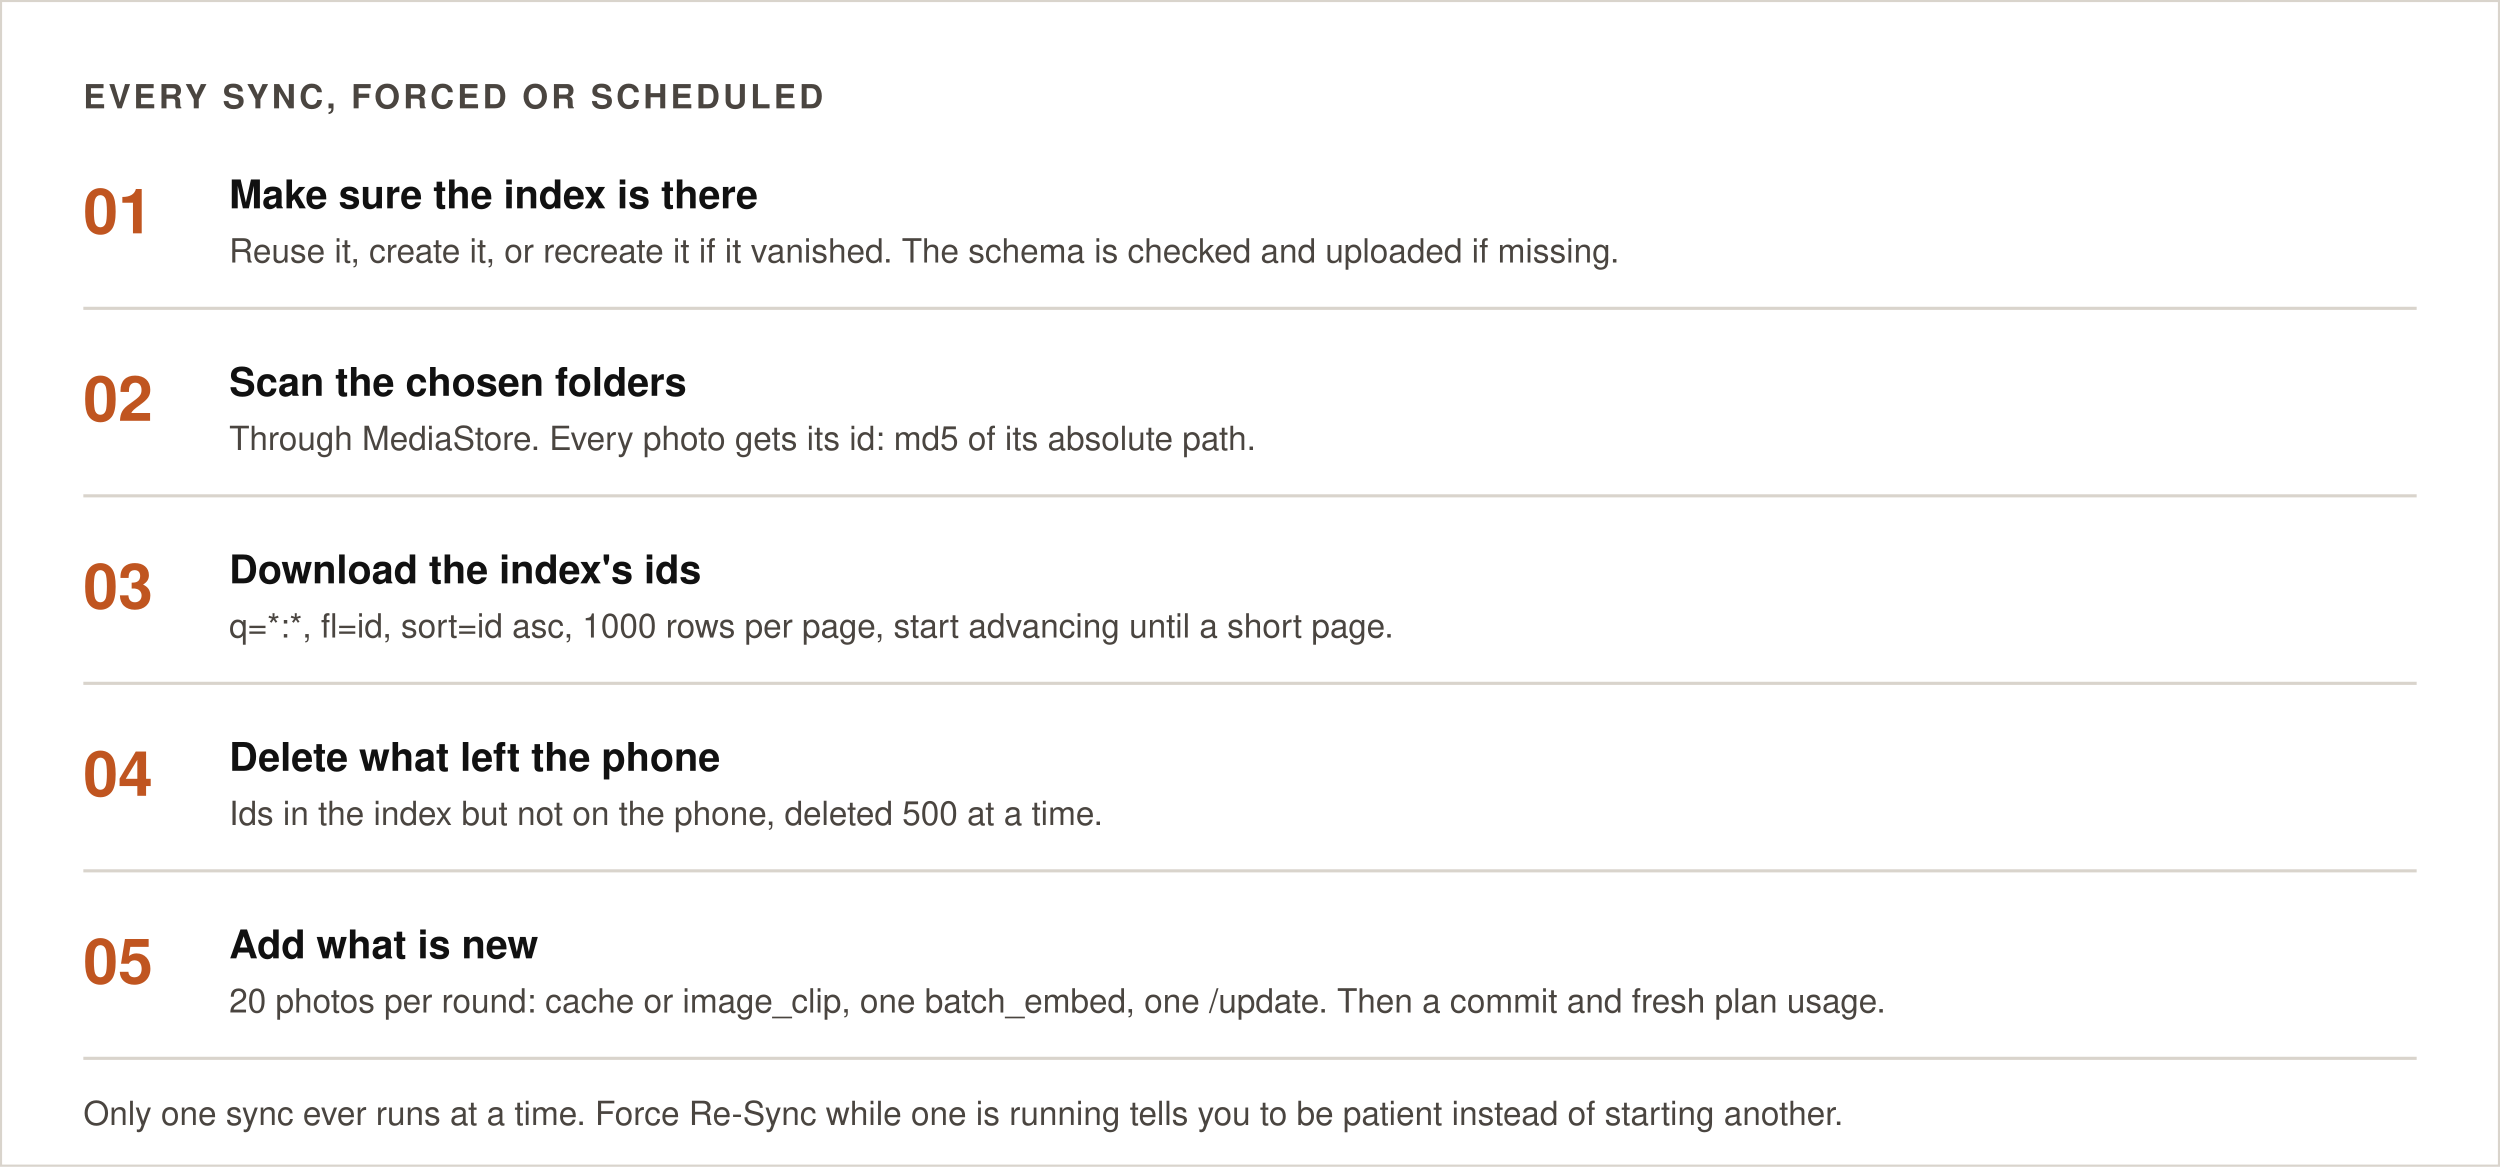
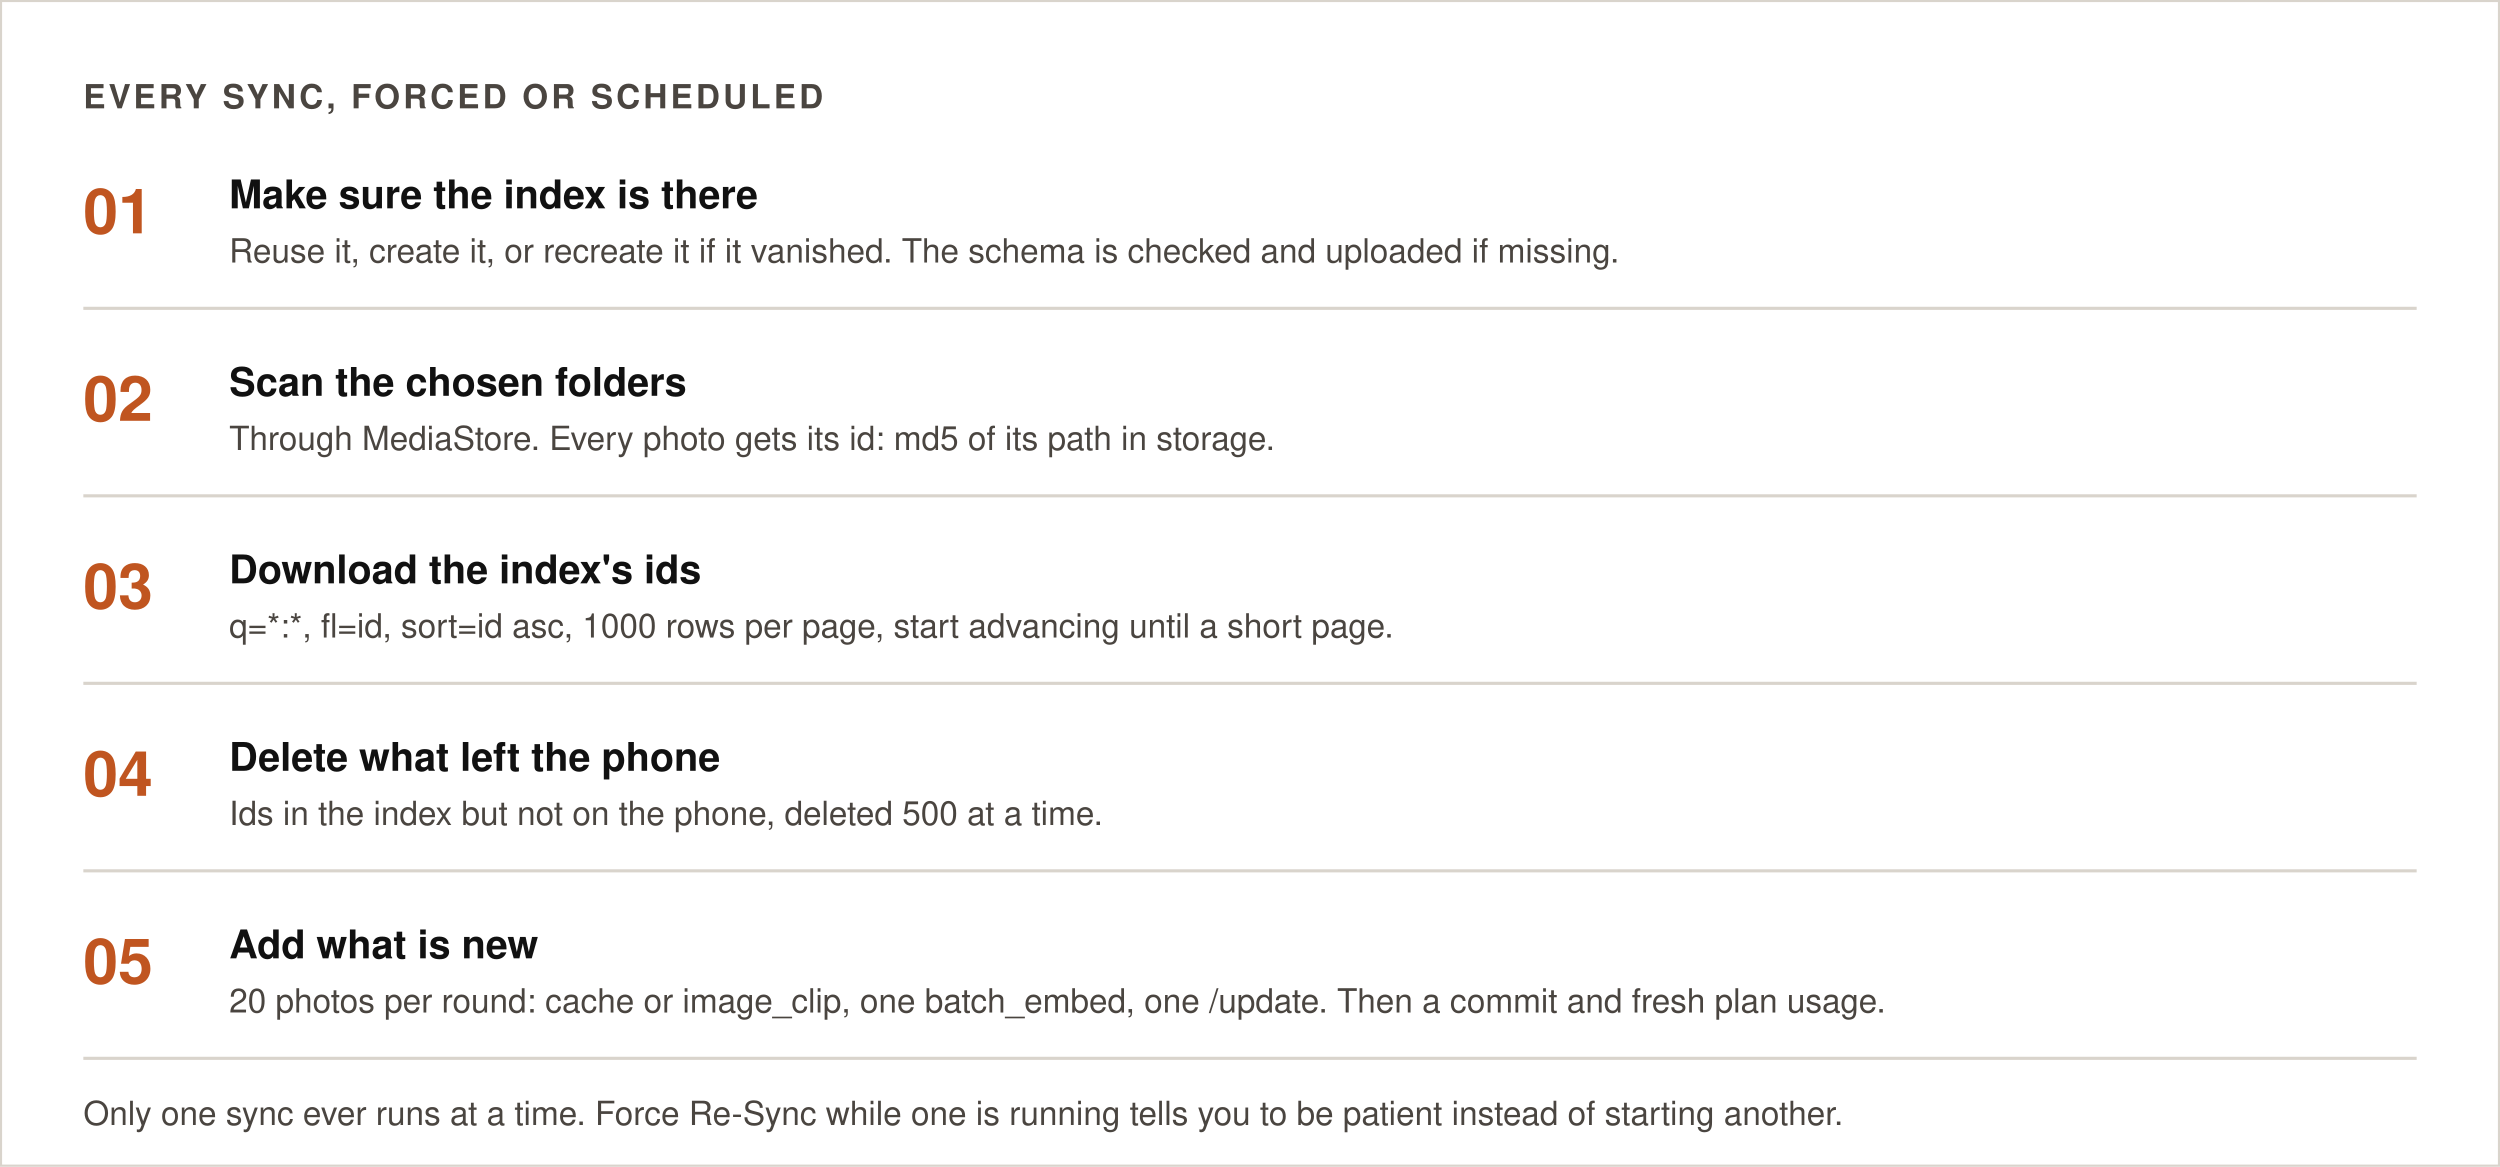
<svg xmlns="http://www.w3.org/2000/svg" viewBox="0 0 1200 560" role="img" aria-label="The five steps of every sync">
  <rect x="0.5" y="0.5" width="1199" height="559" fill="#ffffff" stroke="#d9d4cc" />
  <g font-family="'Space Grotesk', 'Segoe UI', Helvetica, Arial, sans-serif">
    <text x="40" y="52" font-size="16" font-weight="700" letter-spacing="1.5" fill="#4a4540">EVERY SYNC, FORCED OR SCHEDULED</text>
    <text x="40" y="112" font-size="30" font-weight="700" fill="#c05520">01</text>
    <text x="110" y="100" font-size="19" font-weight="700" fill="#111111">Make sure the index is there</text>
    <text x="110" y="126" font-size="16" fill="#4a4540">Reuse it, create it, or recreate it if it vanished. The schema is checked and uploaded if missing.</text>
    <line x1="40" y1="148" x2="1160" y2="148" stroke="#d9d4cc" stroke-width="1.5" />
    <text x="40" y="202" font-size="30" font-weight="700" fill="#c05520">02</text>
    <text x="110" y="190" font-size="19" font-weight="700" fill="#111111">Scan the chosen folders</text>
-     <text x="110" y="216" font-size="16" fill="#4a4540">Through MediaStore. Every photo gets its id: md5 of its absolute path.</text>
+     <text x="110" y="216" font-size="16" fill="#4a4540">Through MediaStore. Every photo gets its id: md5 of its path in storage.</text>
    <line x1="40" y1="238" x2="1160" y2="238" stroke="#d9d4cc" stroke-width="1.5" />
    <text x="40" y="292" font-size="30" font-weight="700" fill="#c05520">03</text>
    <text x="110" y="280" font-size="19" font-weight="700" fill="#111111">Download the index's ids</text>
    <text x="110" y="306" font-size="16" fill="#4a4540">q=*:*, fl=id, sort=id asc, 1000 rows per page, start advancing until a short page.</text>
    <line x1="40" y1="328" x2="1160" y2="328" stroke="#d9d4cc" stroke-width="1.5" />
    <text x="40" y="382" font-size="30" font-weight="700" fill="#c05520">04</text>
    <text x="110" y="370" font-size="19" font-weight="700" fill="#111111">Delete what left the phone</text>
    <text x="110" y="396" font-size="16" fill="#4a4540">Ids in the index but not on the phone, deleted 500 at a time.</text>
    <line x1="40" y1="418" x2="1160" y2="418" stroke="#d9d4cc" stroke-width="1.5" />
    <text x="40" y="472" font-size="30" font-weight="700" fill="#c05520">05</text>
    <text x="110" y="460" font-size="19" font-weight="700" fill="#111111">Add what is new</text>
    <text x="110" y="486" font-size="16" fill="#4a4540">20 photos per round: cache or image_clip, one batch_embed, one /update. Then a commit and fresh plan usage.</text>
    <line x1="40" y1="508" x2="1160" y2="508" stroke="#d9d4cc" stroke-width="1.5" />
    <text x="40" y="540" font-size="16" fill="#4a4540">Only one sync ever runs at a time. Force Re-Sync while one is running tells you to be patient instead of starting another.</text>
  </g>
</svg>
